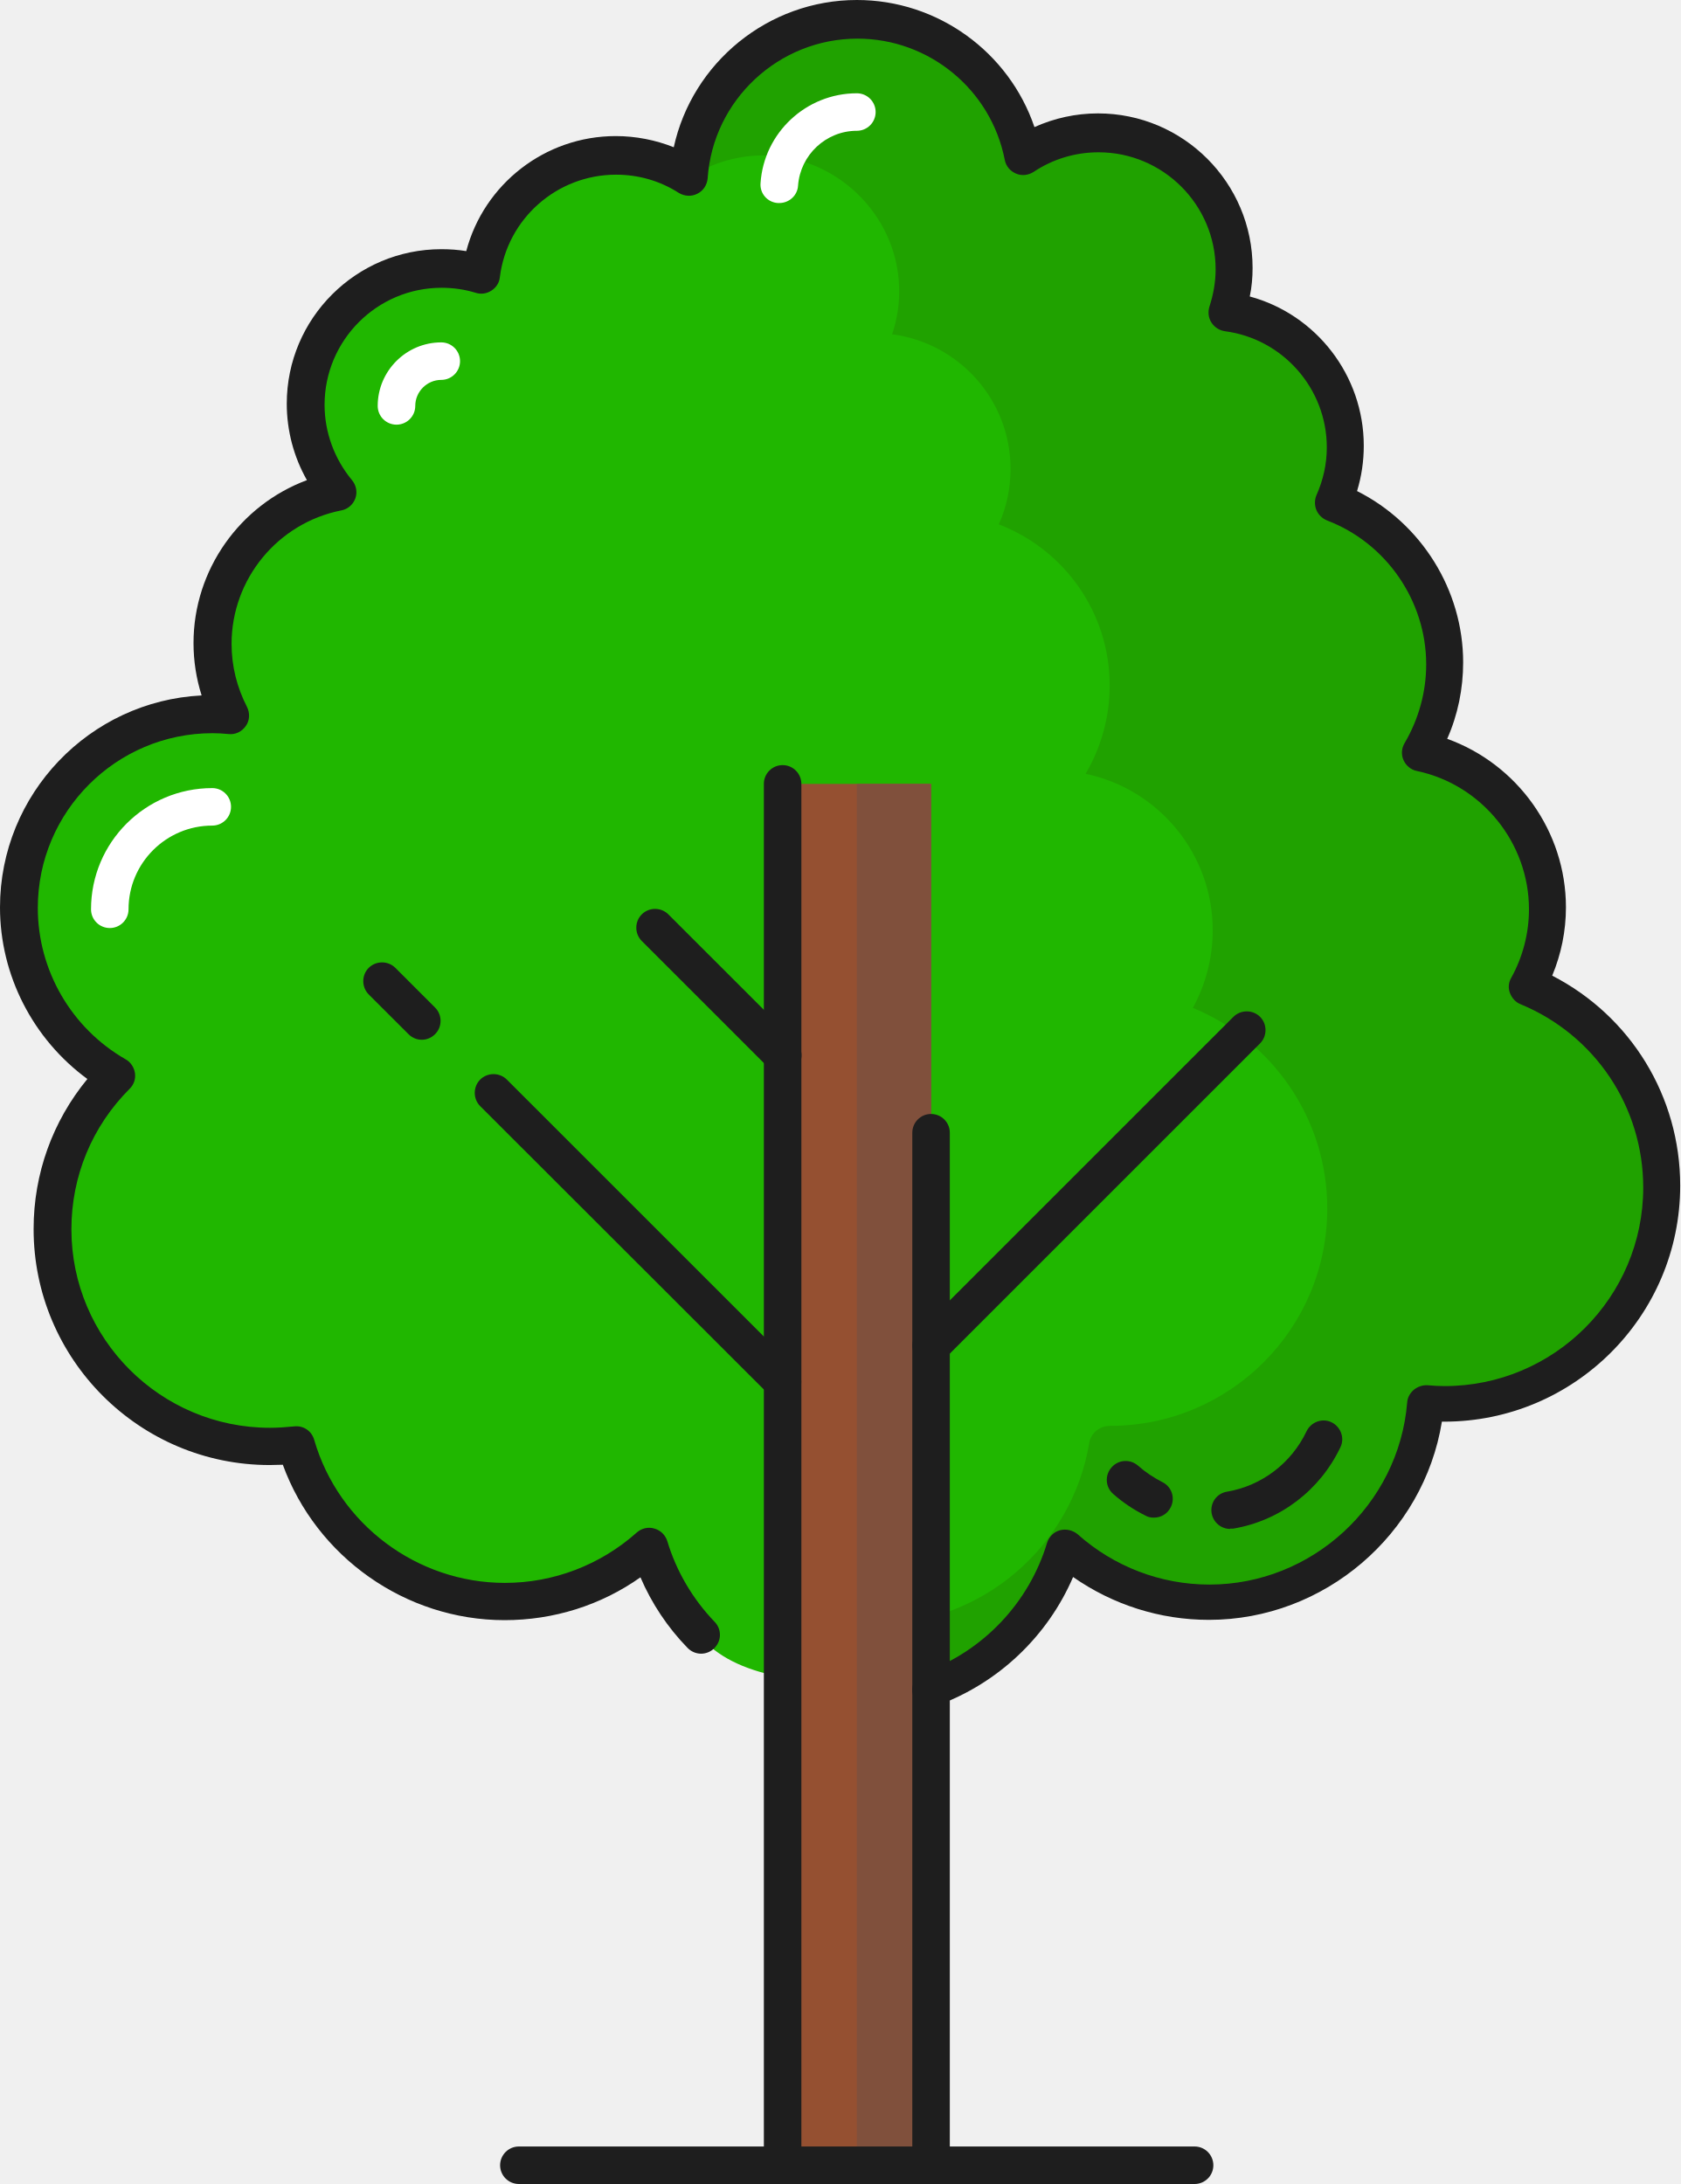
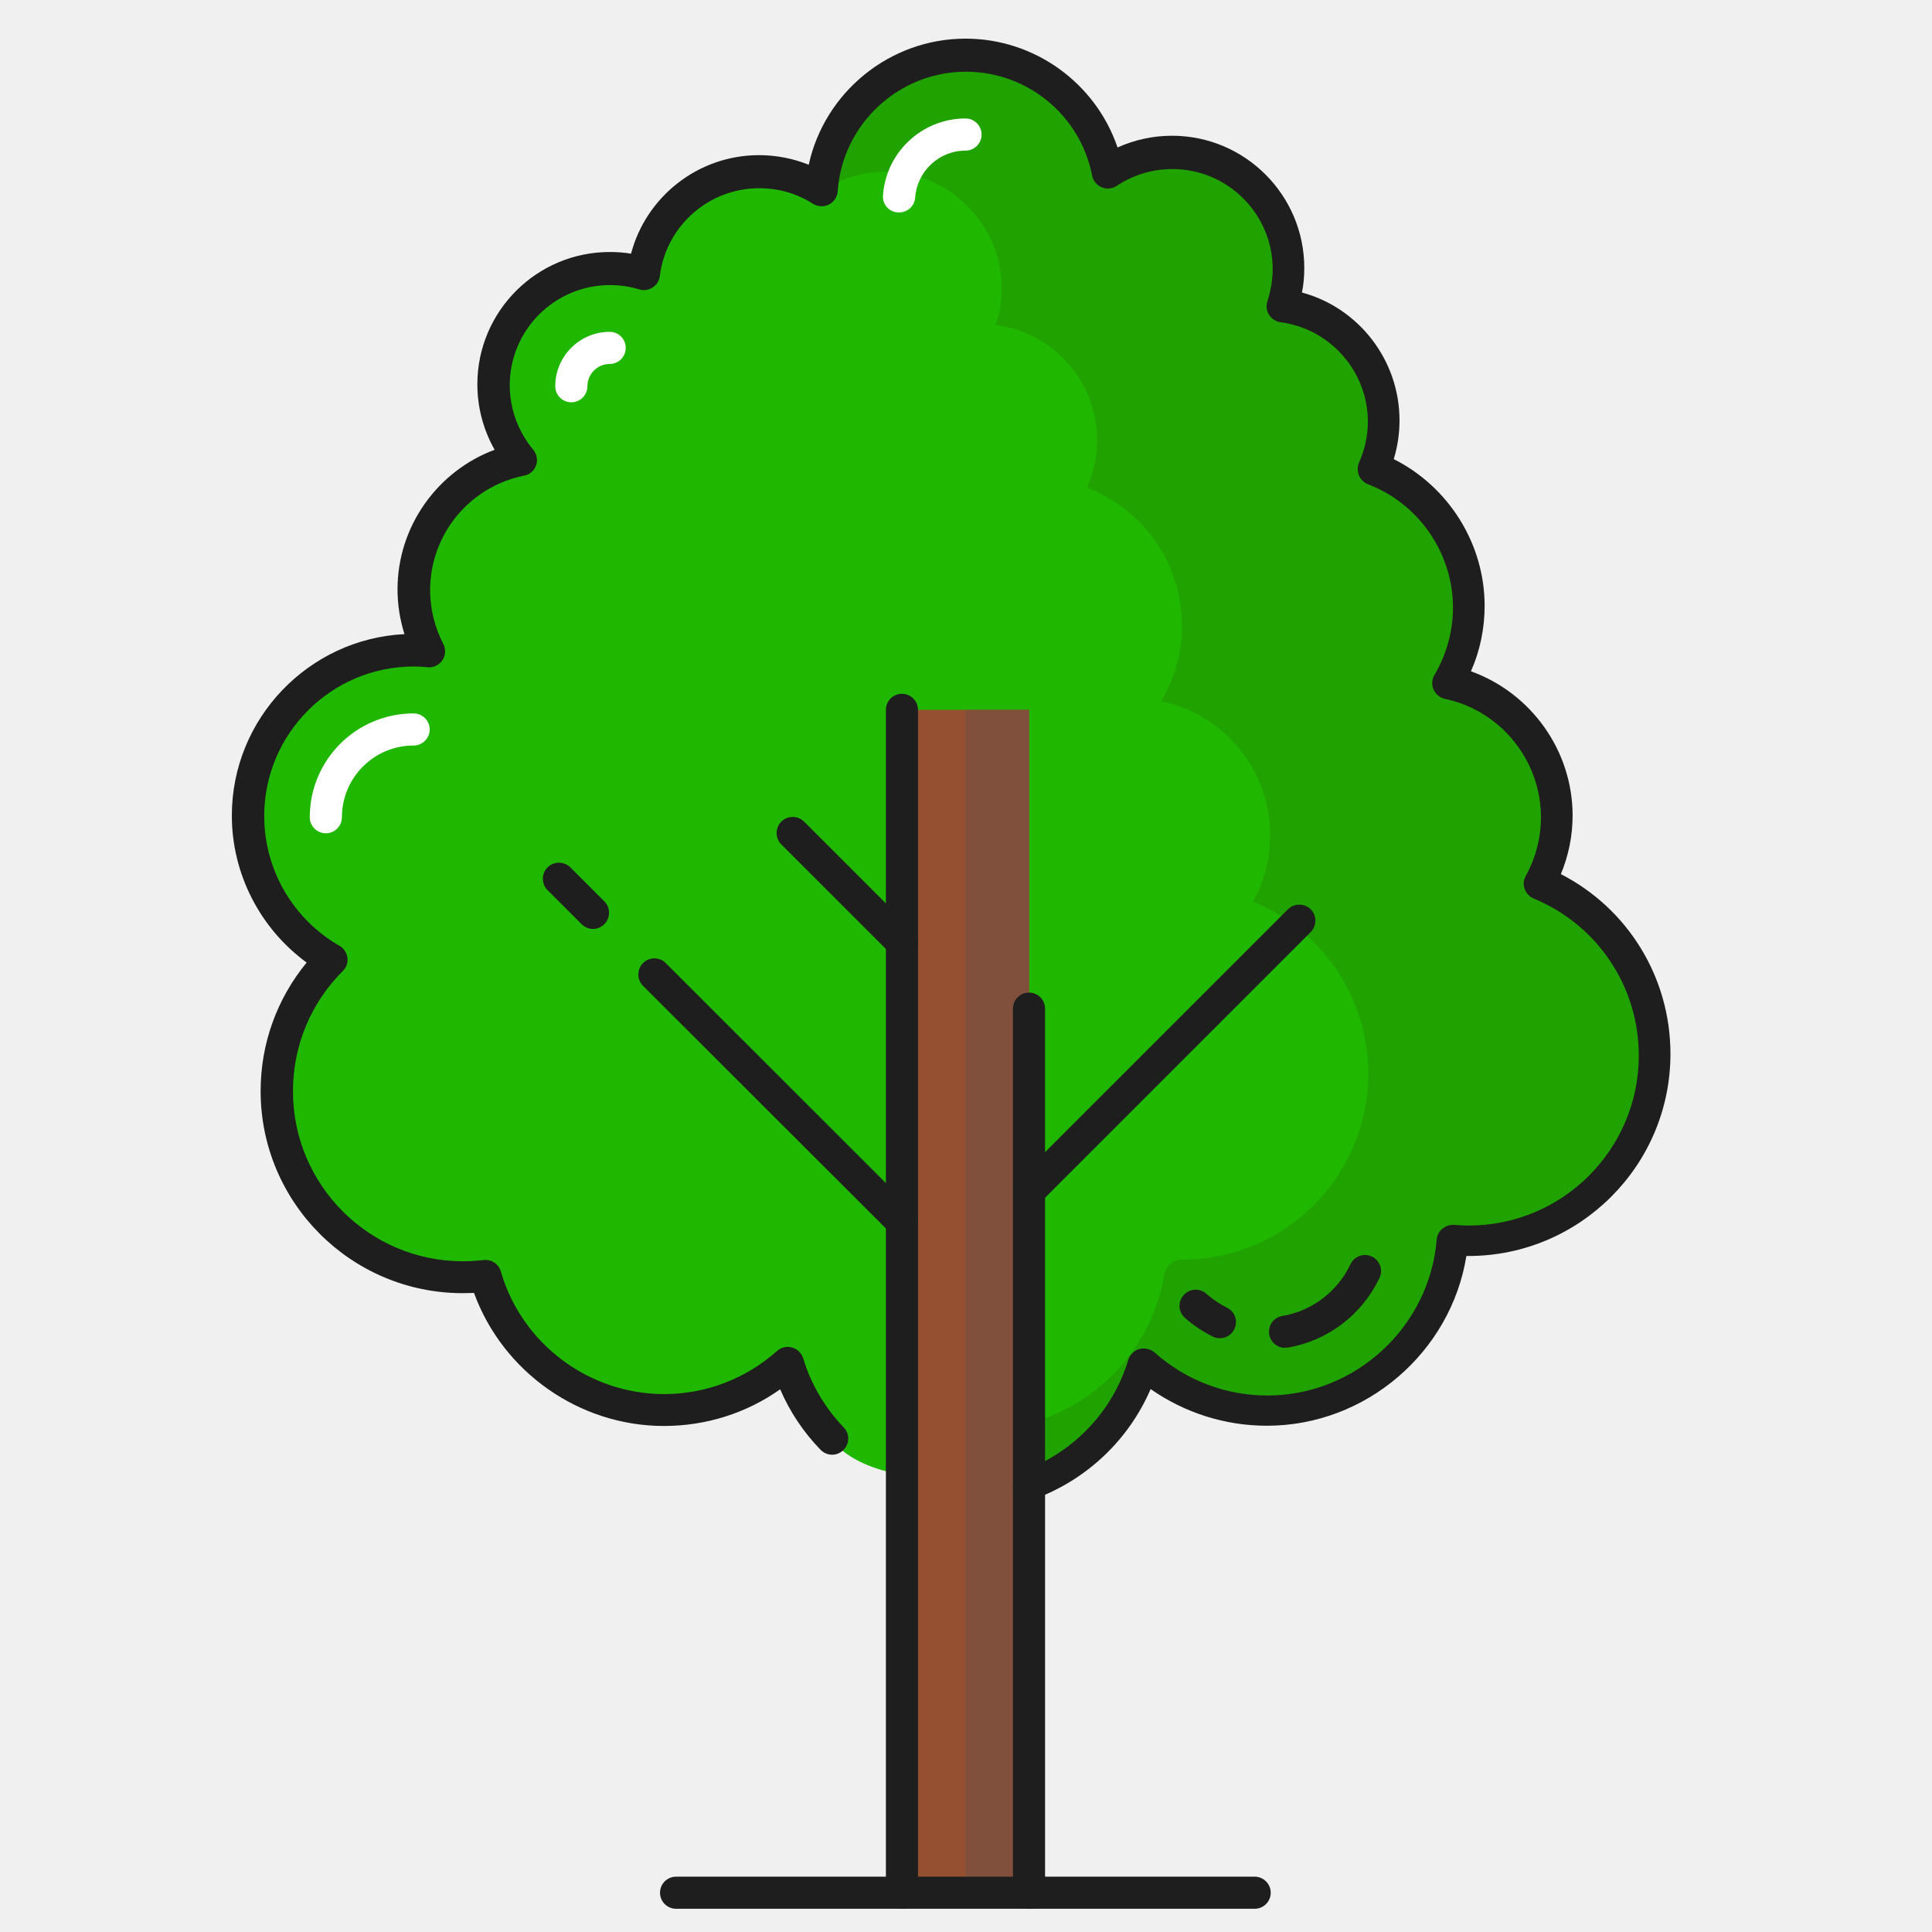
- <svg xmlns="http://www.w3.org/2000/svg" width="40" height="52" viewBox="0 0 40 52" fill="none">
-   <path d="M36.358 23.497C36.658 22.95 36.831 22.324 36.831 21.65C36.831 19.817 35.532 18.284 33.805 17.924C34.172 17.311 34.378 16.591 34.378 15.825C34.378 14.071 33.278 12.572 31.738 11.985C31.918 11.578 32.018 11.132 32.018 10.665C32.018 9.019 30.791 7.666 29.198 7.459C29.305 7.139 29.365 6.792 29.365 6.433C29.365 4.646 27.918 3.2 26.131 3.2C25.465 3.2 24.852 3.4 24.331 3.746C23.971 1.9 22.338 0.5 20.385 0.5C18.258 0.5 16.518 2.153 16.372 4.246C15.871 3.926 15.278 3.74 14.638 3.74C12.985 3.74 11.625 4.973 11.431 6.572C11.132 6.479 10.818 6.433 10.492 6.433C8.705 6.433 7.258 7.879 7.258 9.665C7.258 10.459 7.545 11.178 8.011 11.745C6.318 12.078 5.031 13.572 5.031 15.365C5.031 15.978 5.185 16.558 5.451 17.071C5.311 17.058 5.171 17.051 5.031 17.051C2.485 17.051 0.425 19.111 0.425 21.657C0.425 23.363 1.358 24.857 2.738 25.65C1.798 26.583 1.218 27.883 1.218 29.309C1.218 32.169 3.531 34.482 6.391 34.482C6.605 34.482 6.811 34.469 7.018 34.442C7.645 36.595 9.631 38.168 11.985 38.168C13.305 38.168 14.511 37.675 15.425 36.862C15.658 37.641 16.078 38.348 16.625 38.928C16.638 38.941 16.645 38.955 16.658 38.961C17.532 39.934 18.958 40.114 22.145 40.234C23.672 39.681 24.865 38.428 25.331 36.862C26.245 37.675 27.451 38.168 28.771 38.168C31.485 38.168 33.705 36.082 33.925 33.429C34.072 33.442 34.218 33.449 34.371 33.449C37.231 33.449 39.545 31.136 39.545 28.276C39.545 26.116 38.225 24.27 36.345 23.497H36.358Z" fill="#20B700" />
-   <path d="M36.358 23.497C36.658 22.95 36.831 22.324 36.831 21.65C36.831 19.817 35.531 18.284 33.805 17.924C34.171 17.311 34.378 16.591 34.378 15.825C34.378 14.071 33.278 12.572 31.738 11.985C31.918 11.578 32.018 11.132 32.018 10.665C32.018 9.019 30.791 7.666 29.198 7.459C29.318 7.106 29.378 6.726 29.365 6.333C29.311 4.586 27.825 3.173 26.078 3.2C25.431 3.213 24.838 3.406 24.338 3.746C23.978 1.9 22.345 0.5 20.391 0.5C18.265 0.5 16.525 2.153 16.378 4.246C16.878 3.913 17.478 3.713 18.118 3.7C19.871 3.673 21.351 5.086 21.405 6.832C21.418 7.226 21.358 7.606 21.238 7.959C22.825 8.166 24.058 9.519 24.058 11.165C24.058 11.638 23.958 12.085 23.778 12.485C25.325 13.078 26.418 14.571 26.418 16.324C26.418 17.091 26.205 17.811 25.845 18.424C27.571 18.784 28.871 20.317 28.871 22.15C28.871 22.817 28.698 23.45 28.398 23.997C30.278 24.77 31.598 26.623 31.598 28.776C31.598 31.636 29.285 33.949 26.425 33.949C26.185 33.949 25.971 34.115 25.931 34.355C25.525 36.802 23.398 38.675 20.831 38.675C19.511 38.675 18.971 40.121 22.158 40.241C23.685 39.688 24.878 38.435 25.345 36.868C26.258 37.681 27.465 38.175 28.785 38.175C31.498 38.175 33.718 36.088 33.938 33.435C34.085 33.449 34.231 33.455 34.385 33.455C37.245 33.455 39.558 31.142 39.558 28.283C39.558 26.123 38.238 24.277 36.358 23.503V23.497Z" fill="#20A200" />
-   <path d="M22.166 18.664H18.633V51.553H22.166V18.664Z" fill="#955031" />
-   <path d="M22.165 18.664H20.398V51.553H22.165V18.664Z" fill="#80503C" />
-   <path d="M22.167 40.681C21.987 40.681 21.813 40.568 21.747 40.388C21.66 40.154 21.78 39.901 22.013 39.814C23.413 39.308 24.5 38.155 24.927 36.735C24.973 36.588 25.087 36.475 25.233 36.435C25.38 36.395 25.54 36.435 25.653 36.528C26.52 37.301 27.633 37.728 28.793 37.728C31.233 37.728 33.3 35.828 33.5 33.395C33.507 33.275 33.567 33.169 33.66 33.089C33.753 33.015 33.867 32.975 33.987 32.982C34.133 32.995 34.267 33.002 34.393 33.002C37 33.002 39.12 30.882 39.12 28.276C39.12 26.356 37.973 24.643 36.2 23.91C36.08 23.863 35.993 23.763 35.947 23.643C35.9 23.523 35.913 23.39 35.98 23.277C36.253 22.784 36.4 22.217 36.4 21.65C36.4 20.07 35.28 18.684 33.733 18.357C33.593 18.331 33.473 18.231 33.413 18.098C33.353 17.964 33.367 17.811 33.44 17.691C33.773 17.124 33.953 16.478 33.953 15.818C33.953 14.311 33.007 12.931 31.593 12.392C31.48 12.345 31.387 12.258 31.34 12.145C31.293 12.032 31.293 11.905 31.34 11.792C31.5 11.432 31.587 11.052 31.587 10.652C31.587 9.252 30.54 8.066 29.16 7.886C29.027 7.866 28.913 7.792 28.84 7.679C28.767 7.566 28.753 7.426 28.793 7.299C28.887 7.012 28.94 6.712 28.94 6.412C28.94 4.873 27.687 3.626 26.153 3.626C25.6 3.626 25.067 3.786 24.607 4.093C24.48 4.173 24.327 4.193 24.187 4.133C24.047 4.073 23.947 3.953 23.92 3.806C23.593 2.133 22.12 0.92 20.413 0.92C18.54 0.92 16.973 2.38 16.847 4.246C16.833 4.406 16.74 4.546 16.6 4.613C16.46 4.686 16.293 4.673 16.16 4.593C15.713 4.306 15.2 4.159 14.667 4.159C13.26 4.159 12.073 5.206 11.9 6.599C11.887 6.732 11.813 6.846 11.7 6.919C11.587 6.992 11.453 7.012 11.327 6.972C11.067 6.892 10.793 6.852 10.513 6.852C8.973 6.852 7.727 8.106 7.727 9.639C7.727 10.292 7.96 10.925 8.38 11.432C8.48 11.552 8.513 11.718 8.46 11.865C8.407 12.012 8.28 12.125 8.127 12.152C6.613 12.452 5.513 13.785 5.513 15.331C5.513 15.858 5.64 16.364 5.88 16.831C5.953 16.978 5.947 17.151 5.853 17.284C5.76 17.418 5.607 17.497 5.44 17.477C5.307 17.464 5.18 17.457 5.06 17.457C2.767 17.457 0.9 19.324 0.9 21.617C0.9 23.103 1.7 24.483 2.993 25.223C3.113 25.29 3.193 25.416 3.213 25.55C3.233 25.69 3.187 25.823 3.087 25.923C2.193 26.816 1.7 28.003 1.7 29.269C1.7 31.875 3.82 33.995 6.427 33.995C6.613 33.995 6.8 33.982 7 33.962C7.22 33.935 7.42 34.069 7.48 34.282C8.06 36.288 9.927 37.688 12.02 37.688C13.18 37.688 14.293 37.261 15.16 36.488C15.273 36.388 15.433 36.348 15.58 36.395C15.727 36.435 15.84 36.548 15.887 36.695C16.1 37.408 16.493 38.075 17.013 38.615C17.187 38.795 17.18 39.075 17 39.248C16.82 39.421 16.54 39.414 16.367 39.234C15.893 38.748 15.513 38.175 15.247 37.555C14.307 38.221 13.18 38.575 12.013 38.575C9.653 38.575 7.533 37.068 6.733 34.875C6.627 34.875 6.52 34.882 6.42 34.882C3.32 34.882 0.8 32.362 0.8 29.263C0.8 27.943 1.253 26.696 2.08 25.69C0.787 24.743 0 23.223 0 21.604C0 18.904 2.133 16.691 4.8 16.558C4.673 16.158 4.607 15.738 4.607 15.311C4.607 13.565 5.713 12.025 7.307 11.432C6.993 10.879 6.827 10.252 6.827 9.612C6.827 7.579 8.48 5.933 10.507 5.933C10.707 5.933 10.9 5.946 11.1 5.979C11.52 4.386 12.973 3.24 14.66 3.24C15.133 3.24 15.607 3.333 16.04 3.506C16.48 1.493 18.287 0 20.4 0C22.327 0 24.02 1.24 24.627 3.026C25.1 2.813 25.613 2.7 26.14 2.7C28.173 2.7 29.82 4.353 29.82 6.379C29.82 6.606 29.8 6.839 29.753 7.059C31.333 7.486 32.467 8.939 32.467 10.612C32.467 10.985 32.413 11.345 32.307 11.692C33.833 12.458 34.833 14.045 34.833 15.771C34.833 16.398 34.707 17.018 34.453 17.591C36.12 18.191 37.28 19.791 37.28 21.604C37.28 22.164 37.167 22.717 36.953 23.23C38.82 24.19 40 26.103 40 28.229C40 31.329 37.48 33.849 34.38 33.849C34.36 33.849 34.347 33.849 34.327 33.849C33.893 36.528 31.533 38.568 28.78 38.568C27.613 38.568 26.493 38.208 25.547 37.548C24.94 38.961 23.76 40.081 22.307 40.608C22.253 40.628 22.207 40.634 22.153 40.634L22.167 40.681Z" fill="#1E1E1E" />
-   <path d="M9.439 10.111C9.192 10.111 8.992 9.911 8.992 9.665C8.992 8.832 9.672 8.152 10.505 8.152C10.752 8.152 10.952 8.352 10.952 8.599C10.952 8.845 10.752 9.045 10.505 9.045C10.165 9.045 9.886 9.325 9.886 9.665C9.886 9.911 9.686 10.111 9.439 10.111Z" fill="white" />
-   <path d="M27.465 36.134C27.398 36.134 27.332 36.121 27.272 36.087C26.992 35.948 26.732 35.774 26.499 35.568C26.312 35.401 26.299 35.121 26.465 34.935C26.632 34.748 26.912 34.735 27.098 34.901C27.272 35.055 27.465 35.181 27.671 35.288C27.891 35.395 27.985 35.661 27.871 35.888C27.791 36.047 27.638 36.134 27.471 36.134H27.465Z" fill="#1E1E1E" />
-   <path d="M29.285 36.403C29.072 36.403 28.885 36.25 28.845 36.03C28.805 35.783 28.965 35.556 29.212 35.516C30.038 35.376 30.745 34.836 31.105 34.077C31.212 33.857 31.478 33.757 31.698 33.863C31.918 33.97 32.018 34.236 31.912 34.456C31.425 35.483 30.472 36.21 29.358 36.396C29.332 36.396 29.305 36.396 29.285 36.396V36.403Z" fill="#1E1E1E" />
-   <path d="M18.553 4.834C18.553 4.834 18.533 4.834 18.519 4.834C18.273 4.82 18.086 4.607 18.106 4.36C18.186 3.161 19.193 2.221 20.399 2.221C20.646 2.221 20.846 2.421 20.846 2.667C20.846 2.914 20.646 3.114 20.399 3.114C19.666 3.114 19.053 3.687 18.999 4.42C18.986 4.654 18.786 4.834 18.553 4.834Z" fill="white" />
-   <path d="M2.614 22.096C2.367 22.096 2.167 21.897 2.167 21.65C2.167 20.057 3.46 18.764 5.054 18.764C5.3 18.764 5.5 18.964 5.5 19.21C5.5 19.457 5.3 19.657 5.054 19.657C3.954 19.657 3.06 20.55 3.06 21.65C3.06 21.897 2.86 22.096 2.614 22.096Z" fill="white" />
-   <path d="M18.631 51.999C18.385 51.999 18.185 51.799 18.185 51.552V18.663C18.185 18.417 18.385 18.217 18.631 18.217C18.878 18.217 19.078 18.417 19.078 18.663V51.552C19.078 51.799 18.878 51.999 18.631 51.999Z" fill="#1E1E1E" />
-   <path d="M22.165 52C21.919 52 21.719 51.8 21.719 51.553V26.97C21.719 26.723 21.919 26.523 22.165 26.523C22.412 26.523 22.612 26.723 22.612 26.97V51.553C22.612 51.8 22.412 52 22.165 52Z" fill="#1E1E1E" />
-   <path d="M10.038 24.756C9.925 24.756 9.812 24.71 9.725 24.623L8.778 23.677C8.605 23.504 8.605 23.217 8.778 23.044C8.952 22.871 9.238 22.871 9.412 23.044L10.358 23.99C10.532 24.163 10.532 24.45 10.358 24.623C10.272 24.71 10.158 24.756 10.045 24.756H10.038Z" fill="#1E1E1E" />
-   <path d="M18.632 33.35C18.519 33.35 18.406 33.303 18.319 33.217L11.432 26.337C11.259 26.164 11.259 25.878 11.432 25.704C11.606 25.531 11.892 25.531 12.066 25.704L18.946 32.583C19.119 32.757 19.119 33.043 18.946 33.217C18.859 33.303 18.746 33.35 18.632 33.35Z" fill="#1E1E1E" />
-   <path d="M22.165 32.489C22.051 32.489 21.938 32.442 21.851 32.356C21.678 32.182 21.678 31.896 21.851 31.722L29.364 24.21C29.538 24.037 29.825 24.037 29.998 24.21C30.171 24.383 30.171 24.67 29.998 24.843L22.485 32.356C22.398 32.442 22.285 32.489 22.171 32.489H22.165Z" fill="#1E1E1E" />
-   <path d="M18.632 25.577C18.518 25.577 18.405 25.53 18.318 25.443L15.278 22.404C15.105 22.23 15.105 21.944 15.278 21.771C15.452 21.597 15.738 21.597 15.912 21.771L18.952 24.81C19.125 24.983 19.125 25.27 18.952 25.443C18.865 25.53 18.752 25.577 18.638 25.577H18.632Z" fill="#1E1E1E" />
-   <path d="M28.44 52H12.353C12.106 52 11.906 51.8 11.906 51.554C11.906 51.307 12.106 51.107 12.353 51.107H28.44C28.686 51.107 28.886 51.307 28.886 51.554C28.886 51.8 28.686 52 28.44 52Z" fill="#1E1E1E" />
+ <svg xmlns="http://www.w3.org/2000/svg" width="50" height="50" viewBox="0 0 50 50" fill="none">
+   <path d="M39.841 22.869C40.12 22.361 40.281 21.778 40.281 21.151C40.281 19.445 39.071 18.018 37.464 17.683C37.805 17.112 37.998 16.442 37.998 15.728C37.998 14.097 36.974 12.701 35.541 12.155C35.708 11.776 35.801 11.361 35.801 10.926C35.801 9.394 34.659 8.134 33.176 7.942C33.276 7.644 33.331 7.322 33.331 6.987C33.331 5.324 31.985 3.978 30.322 3.978C29.701 3.978 29.131 4.164 28.647 4.486C28.311 2.768 26.791 1.465 24.973 1.465C22.994 1.465 21.374 3.003 21.238 4.952C20.772 4.654 20.22 4.48 19.624 4.48C18.085 4.48 16.82 5.628 16.64 7.117C16.36 7.03 16.069 6.987 15.765 6.987C14.102 6.987 12.755 8.333 12.755 9.996C12.755 10.734 13.022 11.404 13.457 11.931C11.88 12.242 10.683 13.631 10.683 15.3C10.683 15.871 10.825 16.411 11.074 16.889C10.943 16.876 10.813 16.87 10.683 16.87C8.312 16.87 6.395 18.787 6.395 21.157C6.395 22.745 7.264 24.135 8.548 24.873C7.673 25.742 7.133 26.952 7.133 28.28C7.133 30.941 9.287 33.094 11.949 33.094C12.147 33.094 12.339 33.082 12.532 33.057C13.115 35.061 14.964 36.525 17.155 36.525C18.383 36.525 19.506 36.066 20.357 35.309C20.574 36.035 20.965 36.693 21.474 37.232C21.486 37.245 21.492 37.257 21.505 37.263C22.317 38.169 23.645 38.337 26.611 38.448C28.032 37.934 29.143 36.767 29.577 35.309C30.427 36.066 31.551 36.525 32.779 36.525C35.305 36.525 37.371 34.583 37.576 32.114C37.712 32.126 37.849 32.133 37.992 32.133C40.654 32.133 42.807 29.98 42.807 27.318C42.807 25.308 41.578 23.589 39.828 22.869H39.841Z" fill="#20B700" />
+   <path d="M39.84 22.869C40.12 22.361 40.281 21.778 40.281 21.151C40.281 19.445 39.071 18.018 37.464 17.683C37.805 17.112 37.998 16.442 37.998 15.728C37.998 14.097 36.974 12.701 35.54 12.155C35.708 11.776 35.801 11.361 35.801 10.926C35.801 9.394 34.659 8.134 33.176 7.942C33.288 7.613 33.344 7.26 33.331 6.894C33.282 5.268 31.898 3.953 30.272 3.978C29.67 3.99 29.118 4.17 28.653 4.486C28.317 2.768 26.797 1.465 24.979 1.465C23 1.465 21.38 3.003 21.244 4.952C21.709 4.641 22.267 4.455 22.863 4.443C24.495 4.418 25.873 5.733 25.922 7.359C25.935 7.725 25.879 8.079 25.767 8.407C27.244 8.6 28.392 9.859 28.392 11.392C28.392 11.832 28.299 12.248 28.131 12.62C29.571 13.172 30.589 14.562 30.589 16.194C30.589 16.907 30.39 17.577 30.055 18.148C31.662 18.483 32.872 19.91 32.872 21.616C32.872 22.237 32.711 22.826 32.431 23.335C34.181 24.055 35.41 25.779 35.41 27.783C35.41 30.445 33.257 32.598 30.595 32.598C30.371 32.598 30.173 32.753 30.136 32.976C29.757 35.253 27.778 36.997 25.389 36.997C24.16 36.997 23.657 38.343 26.623 38.455C28.044 37.94 29.155 36.773 29.59 35.315C30.44 36.072 31.563 36.531 32.791 36.531C35.317 36.531 37.383 34.589 37.588 32.12C37.724 32.133 37.861 32.139 38.004 32.139C40.666 32.139 42.819 29.986 42.819 27.324C42.819 25.314 41.59 23.595 39.84 22.876V22.869Z" fill="#20A200" />
+   <path d="M26.631 18.371H23.343V48.983H26.631V18.371Z" fill="#955031" />
+   <path d="M26.631 18.371H24.987V48.983H26.631V18.371Z" fill="#80503C" />
+   <path d="M26.632 38.865C26.465 38.865 26.303 38.759 26.241 38.592C26.16 38.374 26.272 38.139 26.489 38.058C27.792 37.587 28.804 36.513 29.201 35.192C29.244 35.055 29.35 34.95 29.486 34.913C29.623 34.875 29.772 34.913 29.877 34.999C30.684 35.719 31.72 36.116 32.8 36.116C35.071 36.116 36.995 34.348 37.181 32.083C37.187 31.972 37.243 31.872 37.33 31.798C37.417 31.73 37.522 31.692 37.634 31.699C37.77 31.711 37.894 31.717 38.012 31.717C40.438 31.717 42.412 29.744 42.412 27.319C42.412 25.532 41.344 23.937 39.694 23.255C39.582 23.211 39.502 23.118 39.458 23.006C39.415 22.895 39.427 22.771 39.489 22.665C39.743 22.206 39.88 21.679 39.88 21.151C39.88 19.681 38.837 18.39 37.398 18.087C37.268 18.062 37.156 17.969 37.1 17.845C37.044 17.721 37.057 17.578 37.125 17.466C37.435 16.939 37.603 16.337 37.603 15.723C37.603 14.32 36.722 13.036 35.406 12.534C35.301 12.49 35.214 12.41 35.17 12.304C35.127 12.199 35.127 12.081 35.17 11.975C35.319 11.64 35.4 11.287 35.4 10.914C35.4 9.612 34.426 8.507 33.141 8.34C33.017 8.321 32.912 8.253 32.843 8.147C32.775 8.042 32.763 7.912 32.8 7.794C32.887 7.527 32.937 7.248 32.937 6.968C32.937 5.535 31.77 4.375 30.343 4.375C29.828 4.375 29.331 4.524 28.903 4.809C28.785 4.884 28.642 4.902 28.512 4.847C28.382 4.791 28.289 4.679 28.264 4.543C27.96 2.985 26.589 1.856 25 1.856C23.256 1.856 21.798 3.215 21.68 4.952C21.668 5.101 21.581 5.231 21.451 5.293C21.32 5.362 21.165 5.349 21.041 5.275C20.625 5.008 20.148 4.871 19.651 4.871C18.342 4.871 17.238 5.846 17.076 7.142C17.064 7.266 16.995 7.372 16.89 7.44C16.785 7.508 16.66 7.527 16.543 7.49C16.3 7.415 16.046 7.378 15.786 7.378C14.352 7.378 13.192 8.544 13.192 9.971C13.192 10.579 13.409 11.169 13.8 11.64C13.893 11.752 13.924 11.907 13.874 12.044C13.825 12.18 13.707 12.286 13.564 12.31C12.155 12.59 11.132 13.83 11.132 15.27C11.132 15.76 11.249 16.232 11.473 16.666C11.541 16.802 11.535 16.964 11.448 17.088C11.361 17.212 11.219 17.286 11.063 17.268C10.939 17.255 10.821 17.249 10.71 17.249C8.575 17.249 6.838 18.986 6.838 21.12C6.838 22.504 7.582 23.788 8.786 24.477C8.898 24.539 8.972 24.657 8.991 24.781C9.009 24.911 8.966 25.035 8.873 25.128C8.041 25.96 7.582 27.064 7.582 28.243C7.582 30.669 9.556 32.642 11.982 32.642C12.155 32.642 12.329 32.629 12.515 32.611C12.72 32.586 12.906 32.71 12.962 32.908C13.502 34.776 15.239 36.079 17.188 36.079C18.267 36.079 19.304 35.682 20.11 34.962C20.216 34.869 20.365 34.832 20.501 34.875C20.638 34.913 20.743 35.018 20.787 35.154C20.985 35.818 21.352 36.439 21.835 36.941C21.997 37.109 21.991 37.369 21.823 37.531C21.655 37.692 21.395 37.686 21.234 37.518C20.793 37.065 20.439 36.532 20.191 35.955C19.316 36.575 18.267 36.904 17.182 36.904C14.985 36.904 13.012 35.502 12.267 33.461C12.168 33.461 12.069 33.467 11.976 33.467C9.09 33.467 6.745 31.122 6.745 28.237C6.745 27.008 7.167 25.848 7.936 24.911C6.732 24.03 6 22.616 6 21.108C6 18.595 7.986 16.535 10.468 16.411C10.35 16.039 10.288 15.648 10.288 15.251C10.288 13.626 11.318 12.193 12.801 11.64C12.509 11.125 12.354 10.542 12.354 9.947C12.354 8.054 13.893 6.522 15.779 6.522C15.965 6.522 16.145 6.534 16.331 6.565C16.723 5.082 18.075 4.015 19.645 4.015C20.086 4.015 20.526 4.102 20.93 4.263C21.339 2.39 23.021 1 24.988 1C26.781 1 28.357 2.154 28.922 3.817C29.362 3.618 29.84 3.513 30.33 3.513C32.223 3.513 33.755 5.051 33.755 6.937C33.755 7.148 33.737 7.366 33.694 7.57C35.164 7.967 36.219 9.32 36.219 10.877C36.219 11.225 36.169 11.56 36.07 11.882C37.491 12.596 38.422 14.072 38.422 15.679C38.422 16.262 38.304 16.84 38.068 17.373C39.619 17.931 40.699 19.42 40.699 21.108C40.699 21.629 40.594 22.144 40.395 22.622C42.133 23.515 43.231 25.296 43.231 27.275C43.231 30.16 40.885 32.505 38 32.505C37.981 32.505 37.969 32.505 37.95 32.505C37.547 34.999 35.35 36.898 32.788 36.898C31.702 36.898 30.659 36.563 29.778 35.949C29.213 37.264 28.115 38.306 26.762 38.796C26.713 38.815 26.669 38.821 26.62 38.821L26.632 38.865Z" fill="#1E1E1E" />
+   <path d="M14.786 10.411C14.556 10.411 14.37 10.225 14.37 9.996C14.37 9.22 15.003 8.588 15.779 8.588C16.008 8.588 16.194 8.774 16.194 9.003C16.194 9.233 16.008 9.419 15.779 9.419C15.462 9.419 15.202 9.679 15.202 9.996C15.202 10.225 15.015 10.411 14.786 10.411Z" fill="white" />
+   <path d="M31.564 34.633C31.502 34.633 31.44 34.62 31.384 34.589C31.124 34.459 30.882 34.298 30.665 34.105C30.491 33.95 30.479 33.69 30.634 33.516C30.789 33.343 31.049 33.33 31.223 33.485C31.384 33.628 31.564 33.746 31.756 33.845C31.961 33.944 32.048 34.192 31.942 34.403C31.868 34.552 31.725 34.633 31.57 34.633H31.564Z" fill="#1E1E1E" />
+   <path d="M33.257 34.882C33.059 34.882 32.885 34.74 32.847 34.535C32.81 34.305 32.959 34.094 33.189 34.057C33.958 33.927 34.616 33.424 34.951 32.717C35.05 32.512 35.298 32.419 35.503 32.519C35.708 32.618 35.801 32.866 35.702 33.071C35.249 34.026 34.361 34.702 33.325 34.876C33.3 34.876 33.276 34.876 33.257 34.876V34.882Z" fill="#1E1E1E" />
+   <path d="M23.268 5.498C23.268 5.498 23.25 5.498 23.237 5.498C23.008 5.486 22.834 5.288 22.852 5.058C22.927 3.941 23.864 3.066 24.987 3.066C25.217 3.066 25.403 3.253 25.403 3.482C25.403 3.712 25.217 3.898 24.987 3.898C24.304 3.898 23.734 4.431 23.684 5.114C23.672 5.331 23.485 5.498 23.268 5.498Z" fill="white" />
+   <path d="M8.433 21.565C8.203 21.565 8.017 21.379 8.017 21.149C8.017 19.666 9.221 18.463 10.704 18.463C10.934 18.463 11.12 18.649 11.12 18.879C11.12 19.108 10.934 19.294 10.704 19.294C9.68 19.294 8.849 20.126 8.849 21.149C8.849 21.379 8.662 21.565 8.433 21.565Z" fill="white" />
+   <path d="M23.342 49.398C23.113 49.398 22.927 49.212 22.927 48.983V18.371C22.927 18.141 23.113 17.955 23.342 17.955C23.572 17.955 23.758 18.141 23.758 18.371V48.983C23.758 49.212 23.572 49.398 23.342 49.398Z" fill="#1E1E1E" />
+   <path d="M26.631 49.4C26.401 49.4 26.215 49.214 26.215 48.984V26.103C26.215 25.874 26.401 25.688 26.631 25.688C26.86 25.688 27.046 25.874 27.046 26.103V48.984C27.046 49.214 26.86 49.4 26.631 49.4Z" fill="#1E1E1E" />
+   <path d="M15.343 24.041C15.238 24.041 15.132 23.997 15.051 23.917L14.17 23.036C14.009 22.875 14.009 22.608 14.17 22.447C14.332 22.286 14.598 22.286 14.76 22.447L15.641 23.328C15.802 23.489 15.802 23.756 15.641 23.917C15.56 23.997 15.455 24.041 15.349 24.041H15.343Z" fill="#1E1E1E" />
+   <path d="M23.343 32.04C23.237 32.04 23.132 31.997 23.051 31.916L16.641 25.513C16.48 25.352 16.48 25.085 16.641 24.924C16.802 24.762 17.069 24.762 17.23 24.924L23.634 31.326C23.796 31.488 23.796 31.755 23.634 31.916C23.553 31.997 23.448 32.04 23.343 32.04Z" fill="#1E1E1E" />
+   <path d="M26.63 31.239C26.524 31.239 26.419 31.195 26.338 31.115C26.177 30.953 26.177 30.687 26.338 30.525L33.331 23.533C33.493 23.372 33.76 23.372 33.921 23.533C34.082 23.694 34.082 23.961 33.921 24.122L26.928 31.115C26.847 31.195 26.742 31.239 26.636 31.239H26.63Z" fill="#1E1E1E" />
+   <path d="M23.341 24.806C23.236 24.806 23.13 24.763 23.05 24.682L20.22 21.853C20.059 21.692 20.059 21.425 20.22 21.264C20.381 21.102 20.648 21.102 20.81 21.264L23.639 24.093C23.8 24.254 23.8 24.521 23.639 24.682C23.558 24.763 23.453 24.806 23.348 24.806H23.341Z" fill="#1E1E1E" />
+   <path d="M32.47 49.399H17.497C17.268 49.399 17.081 49.213 17.081 48.984C17.081 48.754 17.268 48.568 17.497 48.568H32.47C32.7 48.568 32.886 48.754 32.886 48.984C32.886 49.213 32.7 49.399 32.47 49.399Z" fill="#1E1E1E" />
</svg>
